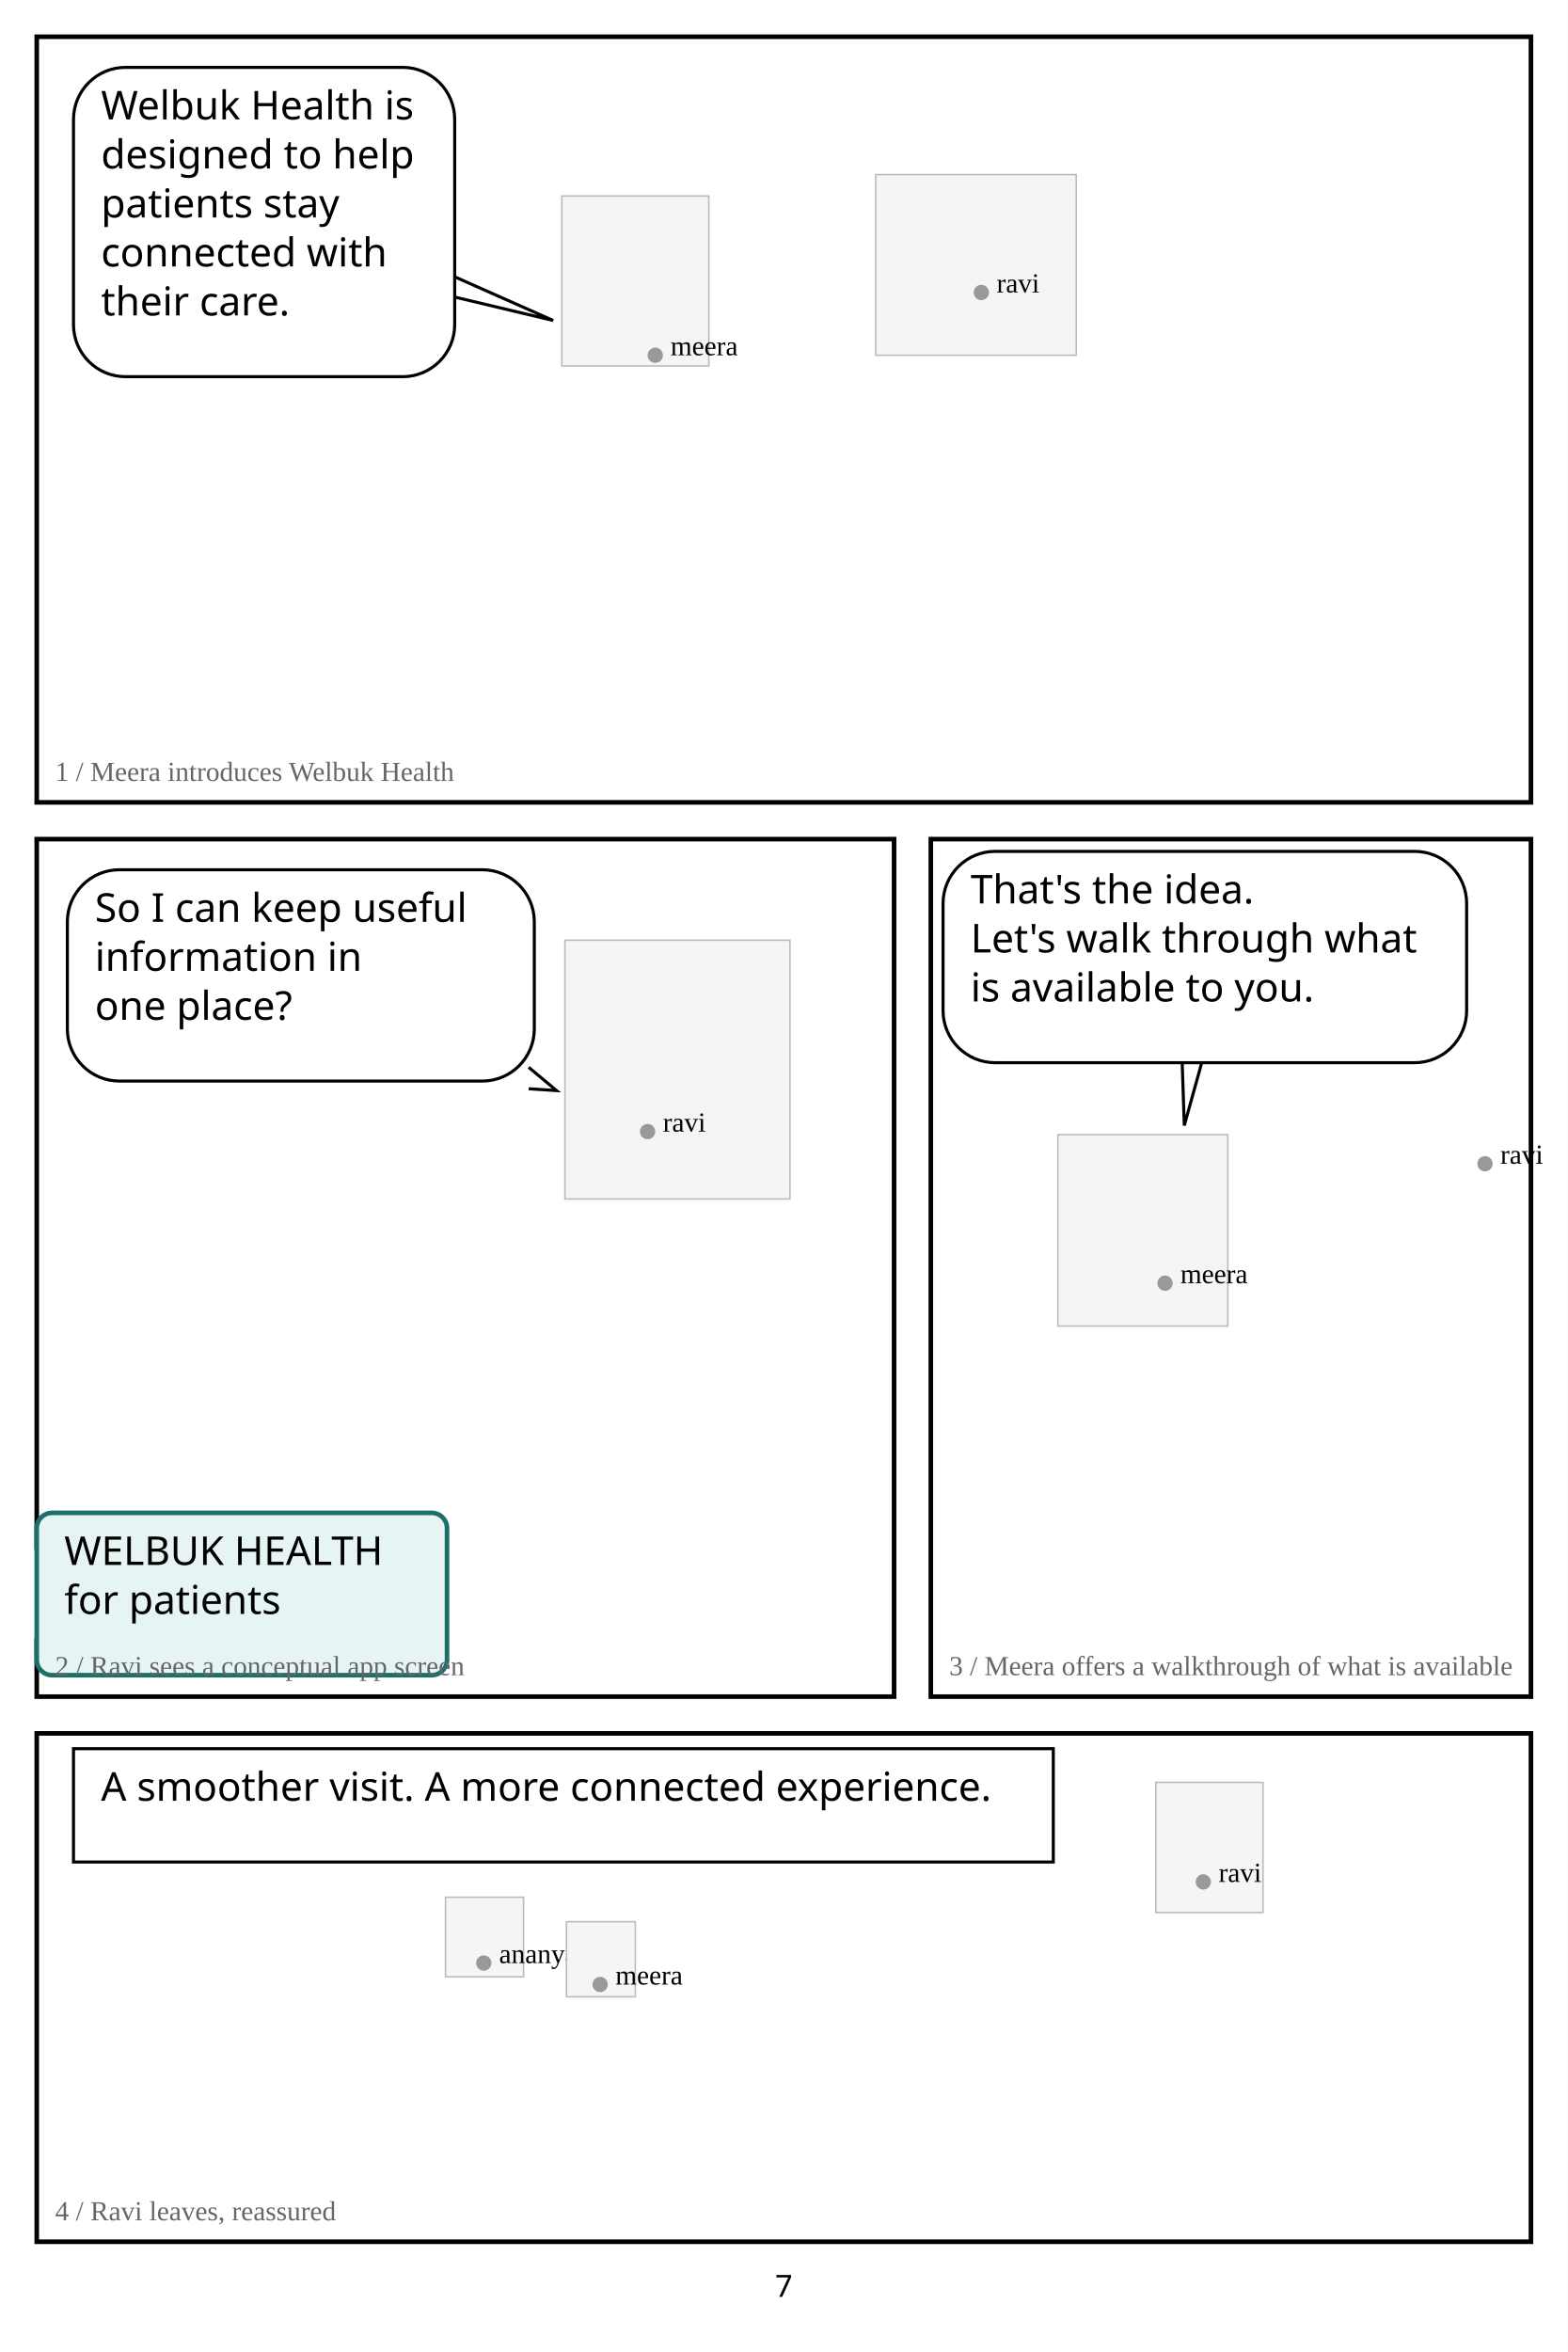
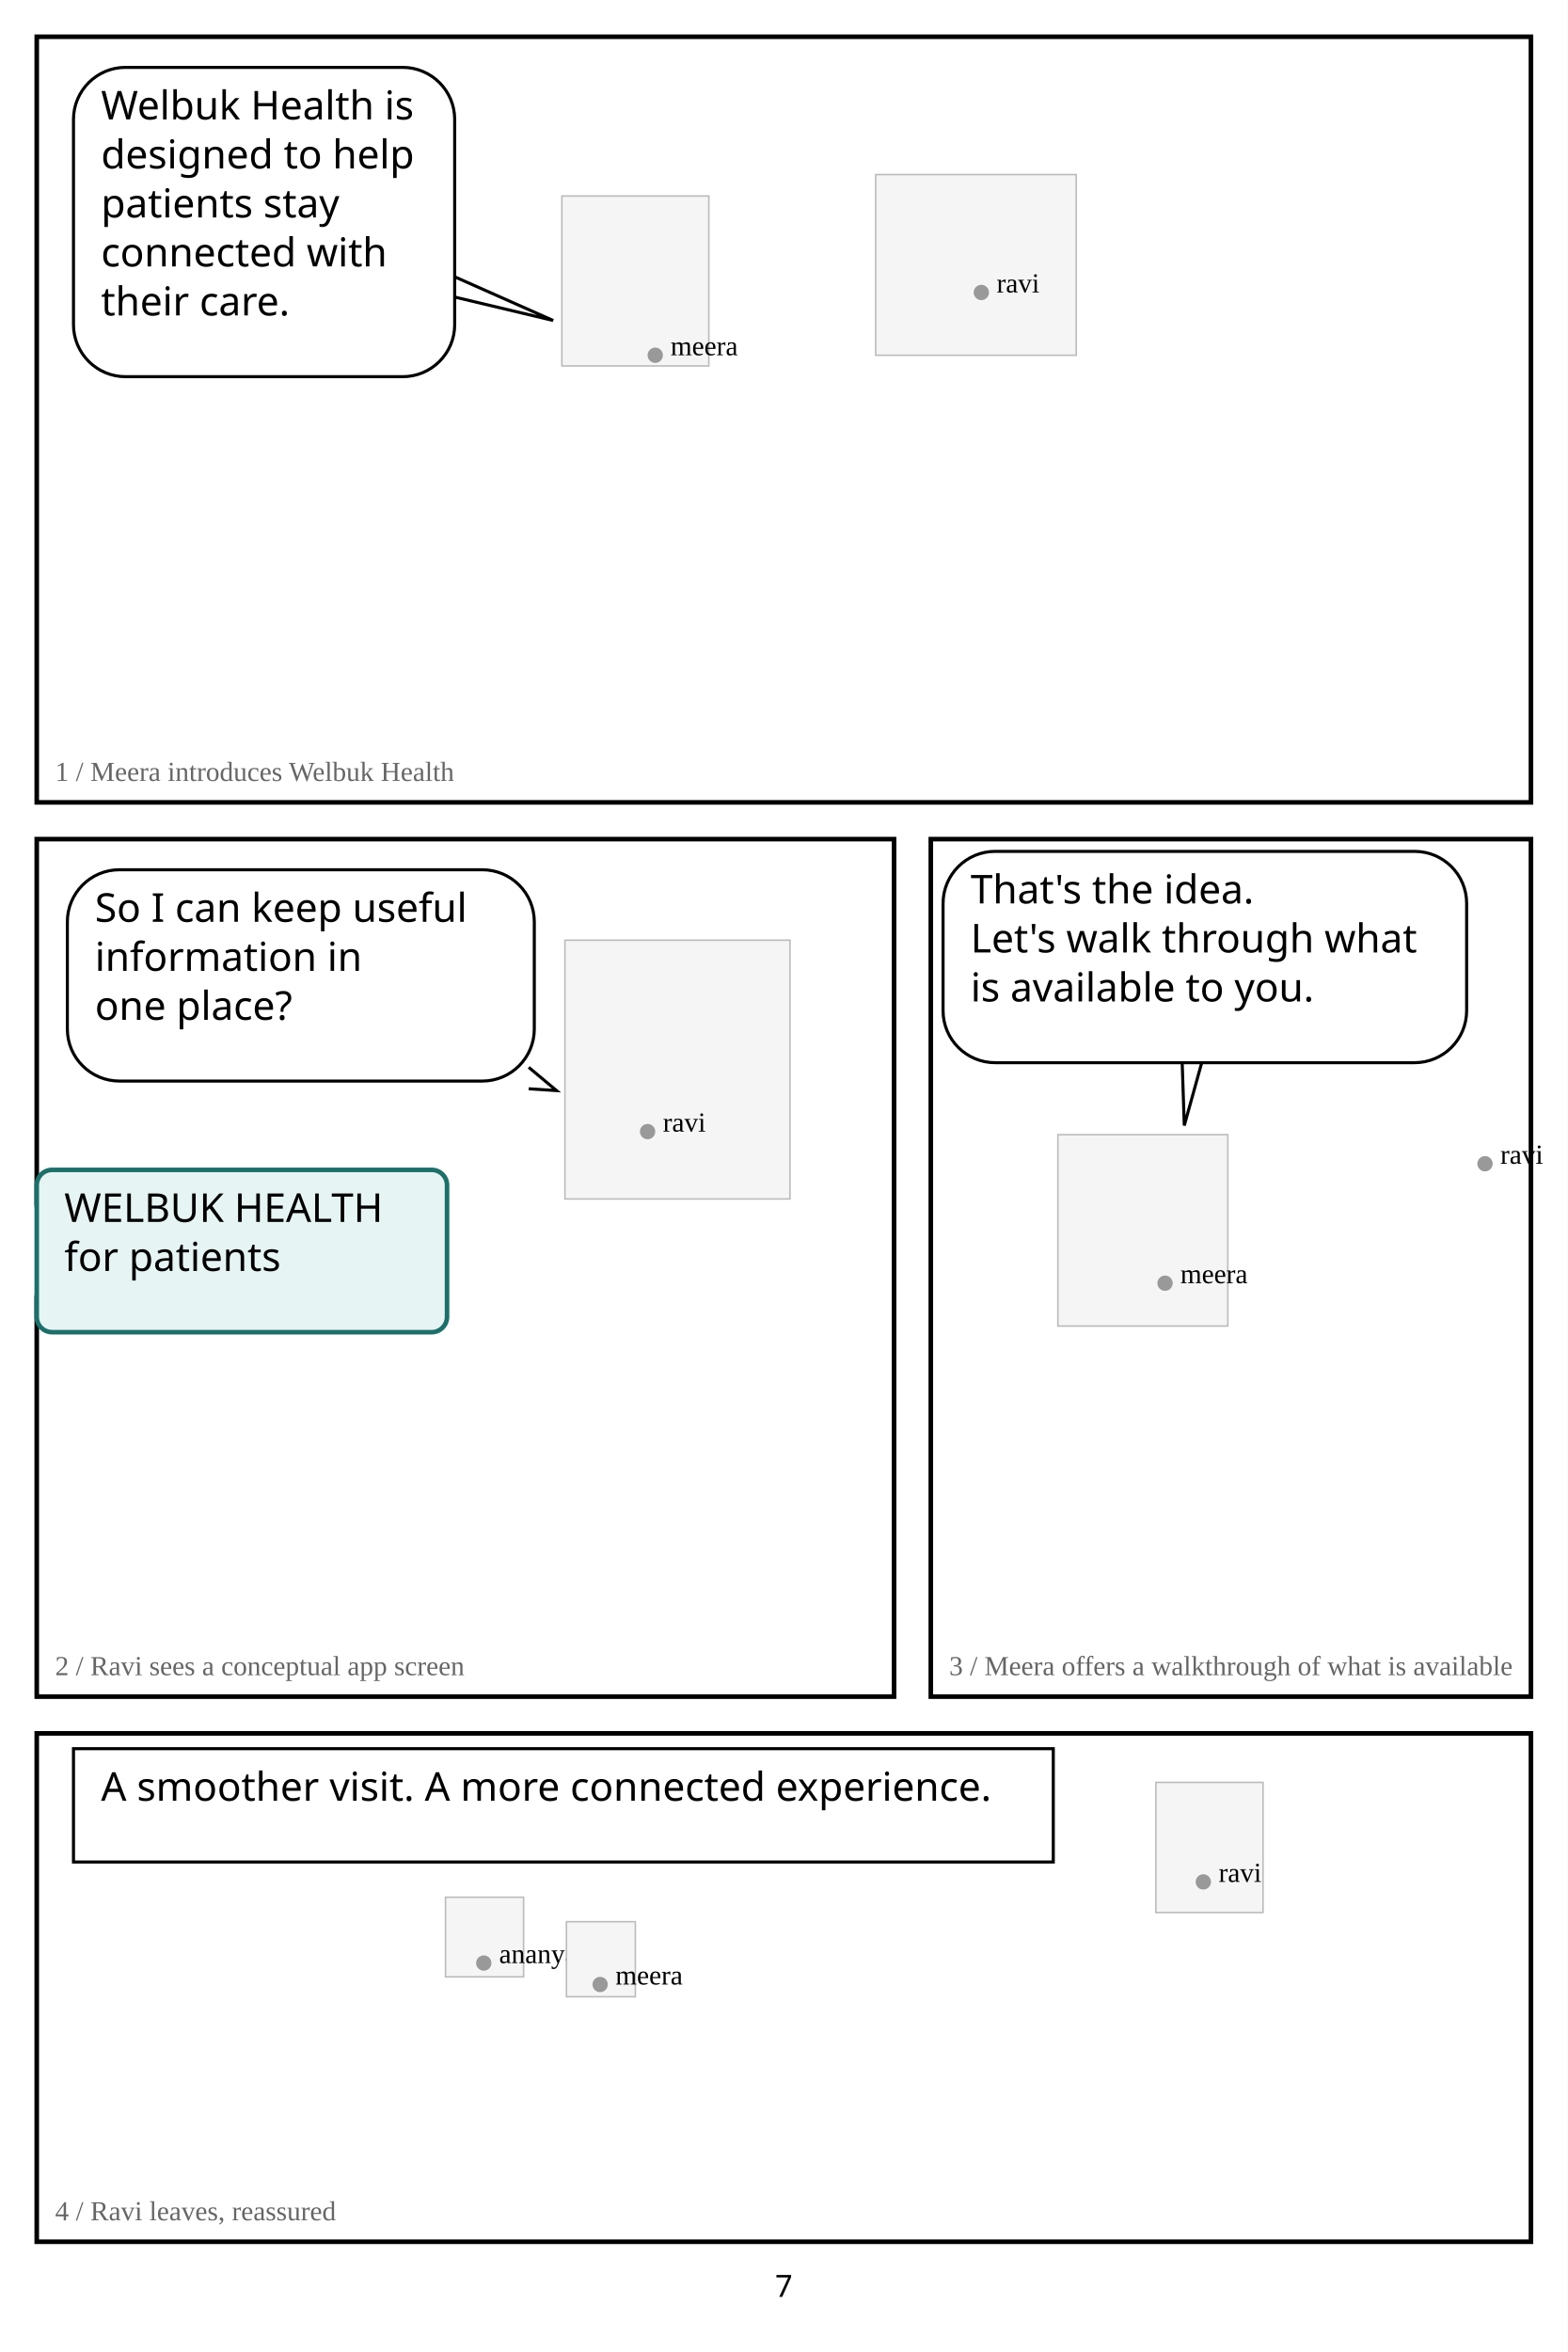
<svg xmlns="http://www.w3.org/2000/svg" width="1024" height="1536" viewBox="0 0 1024 1536">
  <rect width="1024" height="1536" fill="white" />
  <rect x="367" y="128" width="96" height="111" fill="#f5f5f5" stroke="#bbb" />
  <circle cx="428" cy="232" r="5" fill="#999" />
  <text x="438" y="232" font-size="18">meera</text>
  <rect x="572" y="114" width="131" height="118" fill="#f5f5f5" stroke="#bbb" />
  <circle cx="641" cy="191" r="5" fill="#999" />
  <text x="651" y="191" font-size="18">ravi</text>
  <rect x="24" y="24" width="976" height="500" fill="none" stroke="black" stroke-width="3" />
  <rect x="48" y="44" width="249" height="202" rx="34" fill="white" stroke="white" stroke-width="6" />
  <path d="M 293.213 179.104 L 361.32 209.295 L 293.213 193.104 Z" fill="white" stroke="white" stroke-width="6" stroke-linejoin="round" />
  <path data-speaker="meera" d="M 293.213 179.104 L 361.32 209.295 L 293.213 193.104" fill="white" stroke="black" stroke-width="2" />
  <rect x="48" y="44" width="249" height="202" rx="34" fill="white" stroke="black" stroke-width="2" />
  <text x="66" y="78" font-family="Meiryo,MS Gothic,sans-serif" font-size="26" fill="black">Welbuk Health is </text>
  <text x="66" y="110" font-family="Meiryo,MS Gothic,sans-serif" font-size="26" fill="black">designed to help </text>
  <text x="66" y="142" font-family="Meiryo,MS Gothic,sans-serif" font-size="26" fill="black">patients stay </text>
  <text x="66" y="174" font-family="Meiryo,MS Gothic,sans-serif" font-size="26" fill="black">connected with </text>
  <text x="66" y="206" font-family="Meiryo,MS Gothic,sans-serif" font-size="26" fill="black">their care.</text>
  <text x="36" y="510" font-size="18" fill="#666">1 / Meera introduces Welbuk Health</text>
  <rect x="369" y="614" width="147" height="169" fill="#f5f5f5" stroke="#bbb" />
  <circle cx="423" cy="739" r="5" fill="#999" />
  <text x="433" y="739" font-size="18">ravi</text>
  <rect x="24" y="548" width="560" height="560" fill="none" stroke="black" stroke-width="3" />
  <rect x="44" y="568" width="305" height="138" rx="34" fill="white" stroke="white" stroke-width="6" />
  <path d="M 345.353 697.033 L 363.529 712.218 L 345.353 711.033 Z" fill="white" stroke="white" stroke-width="6" stroke-linejoin="round" />
-   <rect x="24" y="988" width="268" height="106" rx="34" fill="white" stroke="white" stroke-width="6" />
+   <rect x="24" y="764" width="268" height="106" rx="34" fill="white" stroke="white" stroke-width="6" />
  <path data-speaker="ravi" d="M 345.353 697.033 L 363.529 712.218 L 345.353 711.033" fill="white" stroke="black" stroke-width="2" />
  <rect x="44" y="568" width="305" height="138" rx="34" fill="white" stroke="black" stroke-width="2" />
  <text x="62" y="602" font-family="Meiryo,MS Gothic,sans-serif" font-size="26" fill="black">So I can keep useful </text>
  <text x="62" y="634" font-family="Meiryo,MS Gothic,sans-serif" font-size="26" fill="black">information in </text>
  <text x="62" y="666" font-family="Meiryo,MS Gothic,sans-serif" font-size="26" fill="black">one place?</text>
-   <rect x="24" y="988" width="268" height="106" rx="10" fill="#e6f4f3" stroke="#1d6f6a" stroke-width="3" />
-   <text x="42" y="1022" font-family="Meiryo,MS Gothic,sans-serif" font-size="26" fill="black">WELBUK HEALTH </text>
-   <text x="42" y="1054" font-family="Meiryo,MS Gothic,sans-serif" font-size="26" fill="black">for patients</text>
+   <rect x="24" y="764" width="268" height="106" rx="10" fill="#e6f4f3" stroke="#1d6f6a" stroke-width="3" />
+   <text x="42" y="798" font-family="Meiryo,MS Gothic,sans-serif" font-size="26" fill="black">WELBUK HEALTH </text>
+   <text x="42" y="830" font-family="Meiryo,MS Gothic,sans-serif" font-size="26" fill="black">for patients</text>
  <text x="36" y="1094" font-size="18" fill="#666">2 / Ravi sees a conceptual app screen</text>
  <rect x="691" y="741" width="111" height="125" fill="#f5f5f5" stroke="#bbb" />
  <circle cx="761" cy="838" r="5" fill="#999" />
  <text x="771" y="838" font-size="18">meera</text>
  <circle cx="970" cy="760" r="5" fill="#999" />
  <text x="980" y="760" font-size="18">ravi</text>
  <rect x="608" y="548" width="392" height="560" fill="none" stroke="black" stroke-width="3" />
  <rect x="616" y="556" width="342" height="138" rx="34" fill="white" stroke="white" stroke-width="6" />
  <path d="M 772.062 690.029 L 773.567 735.044 L 786.062 690.029 Z" fill="white" stroke="white" stroke-width="6" stroke-linejoin="round" />
  <path data-speaker="meera" d="M 772.062 690.029 L 773.567 735.044 L 786.062 690.029" fill="white" stroke="black" stroke-width="2" />
  <rect x="616" y="556" width="342" height="138" rx="34" fill="white" stroke="black" stroke-width="2" />
  <text x="634" y="590" font-family="Meiryo,MS Gothic,sans-serif" font-size="26" fill="black">That's the idea. </text>
  <text x="634" y="622" font-family="Meiryo,MS Gothic,sans-serif" font-size="26" fill="black">Let's walk through what </text>
  <text x="634" y="654" font-family="Meiryo,MS Gothic,sans-serif" font-size="26" fill="black">is available to you.</text>
  <text x="620" y="1094" font-size="18" fill="#666">3 / Meera offers a walkthrough of what is available</text>
  <rect x="755" y="1164" width="70" height="85" fill="#f5f5f5" stroke="#bbb" />
  <circle cx="786" cy="1229" r="5" fill="#999" />
  <text x="796" y="1229" font-size="18">ravi</text>
  <rect x="291" y="1239" width="51" height="52" fill="#f5f5f5" stroke="#bbb" />
  <circle cx="316" cy="1282" r="5" fill="#999" />
  <text x="326" y="1282" font-size="18">ananya</text>
  <rect x="370" y="1255" width="45" height="49" fill="#f5f5f5" stroke="#bbb" />
  <circle cx="392" cy="1296" r="5" fill="#999" />
  <text x="402" y="1296" font-size="18">meera</text>
  <rect x="24" y="1132" width="976" height="332" fill="none" stroke="black" stroke-width="3" />
  <rect x="48" y="1142" width="640" height="74" rx="34" fill="white" stroke="white" stroke-width="6" />
  <rect x="48" y="1142" width="640" height="74" fill="white" stroke="black" stroke-width="2" />
  <text x="66" y="1176" font-family="Meiryo,MS Gothic,sans-serif" font-size="26" fill="black">A smoother visit. A more connected experience.</text>
  <text x="36" y="1450" font-size="18" fill="#666">4 / Ravi leaves, reassured</text>
  <text x="512" y="1500" text-anchor="middle" font-family="sans-serif" font-size="20">7</text>
</svg>
